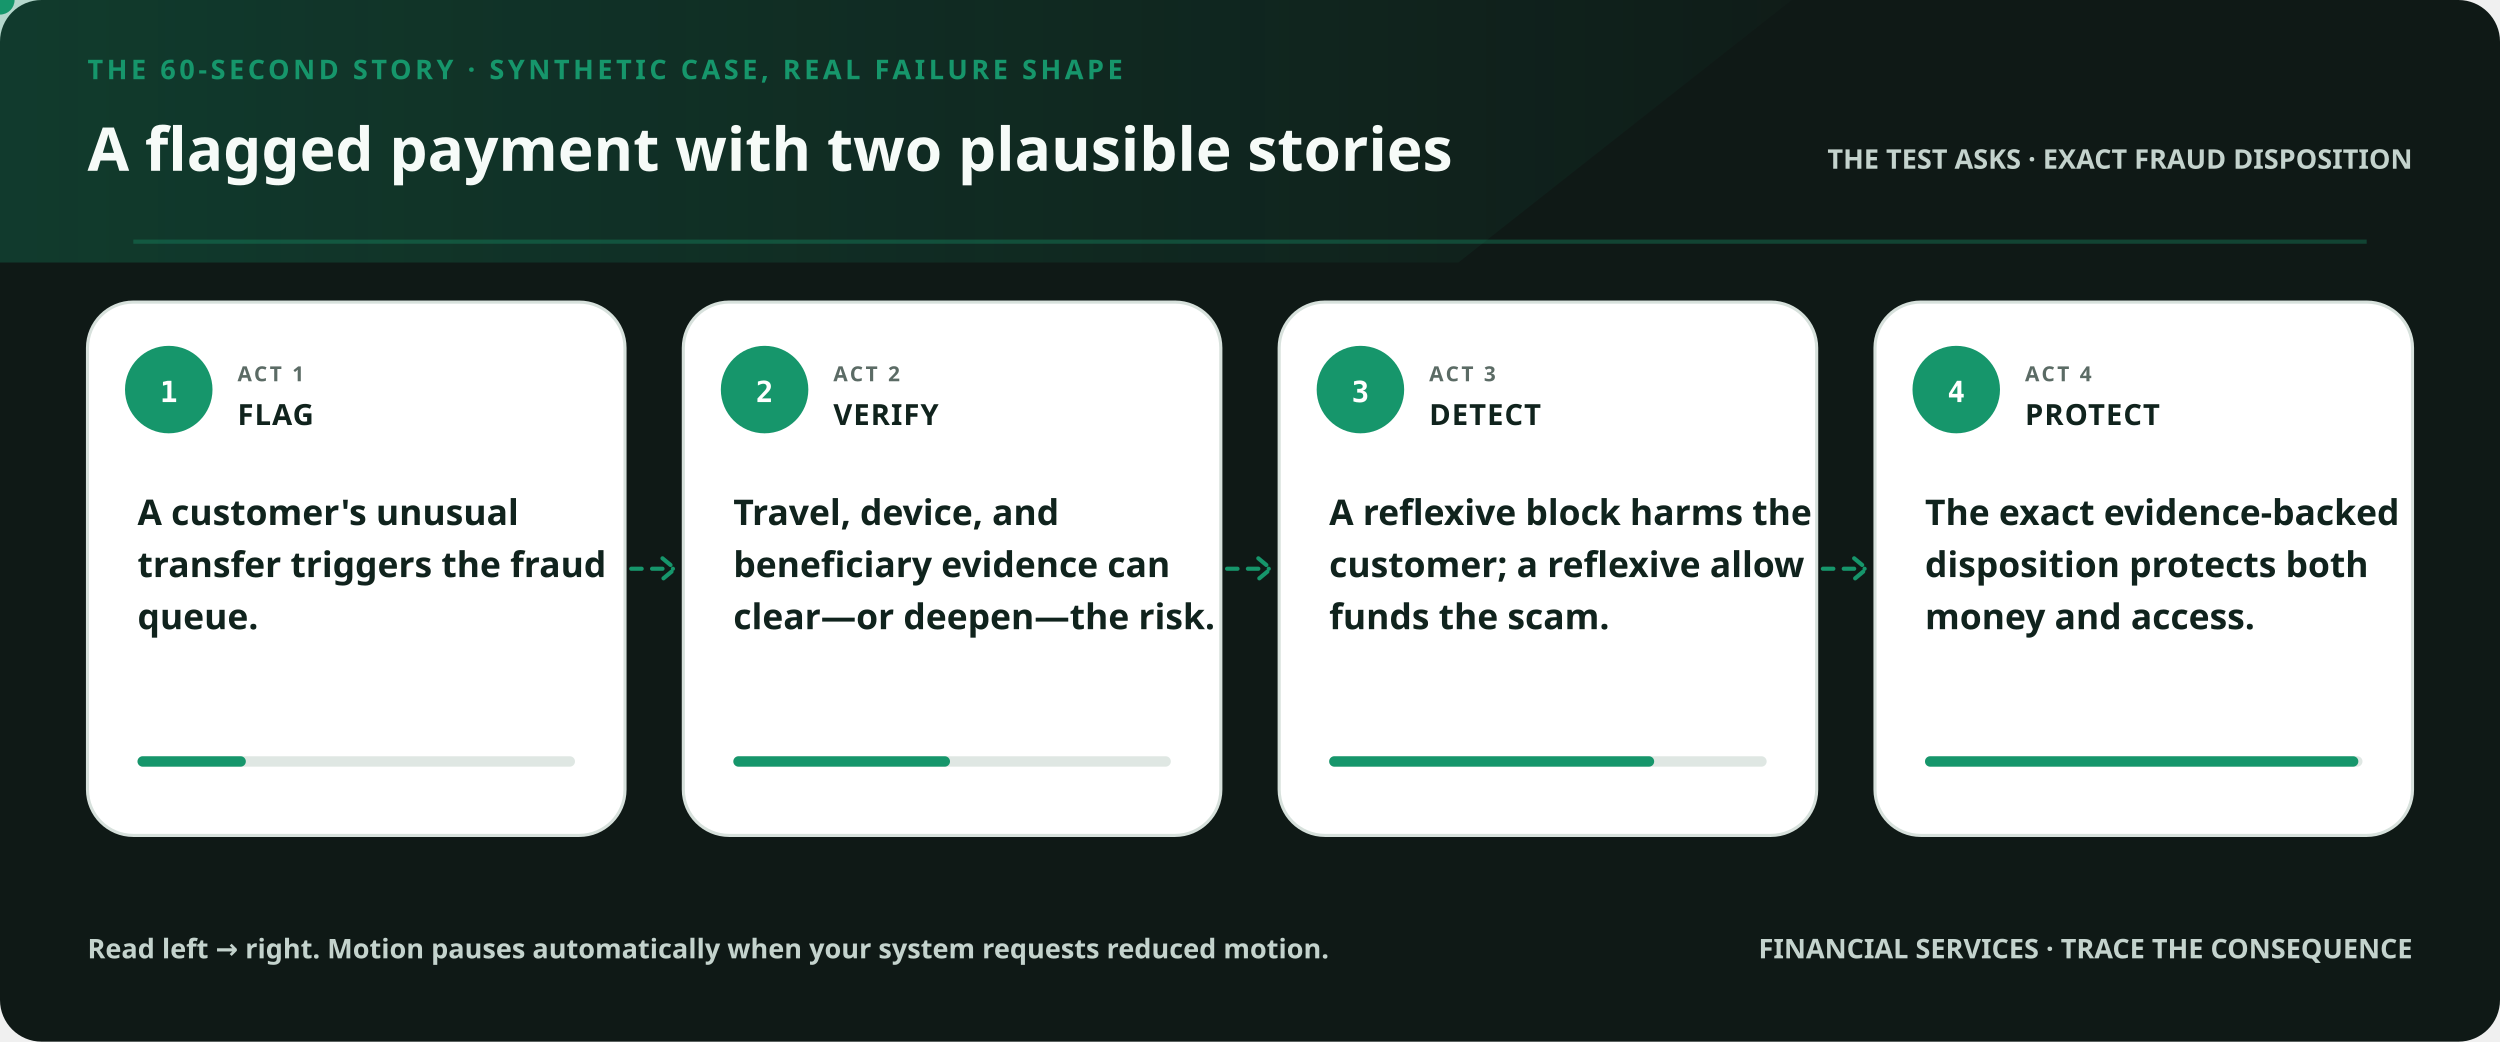
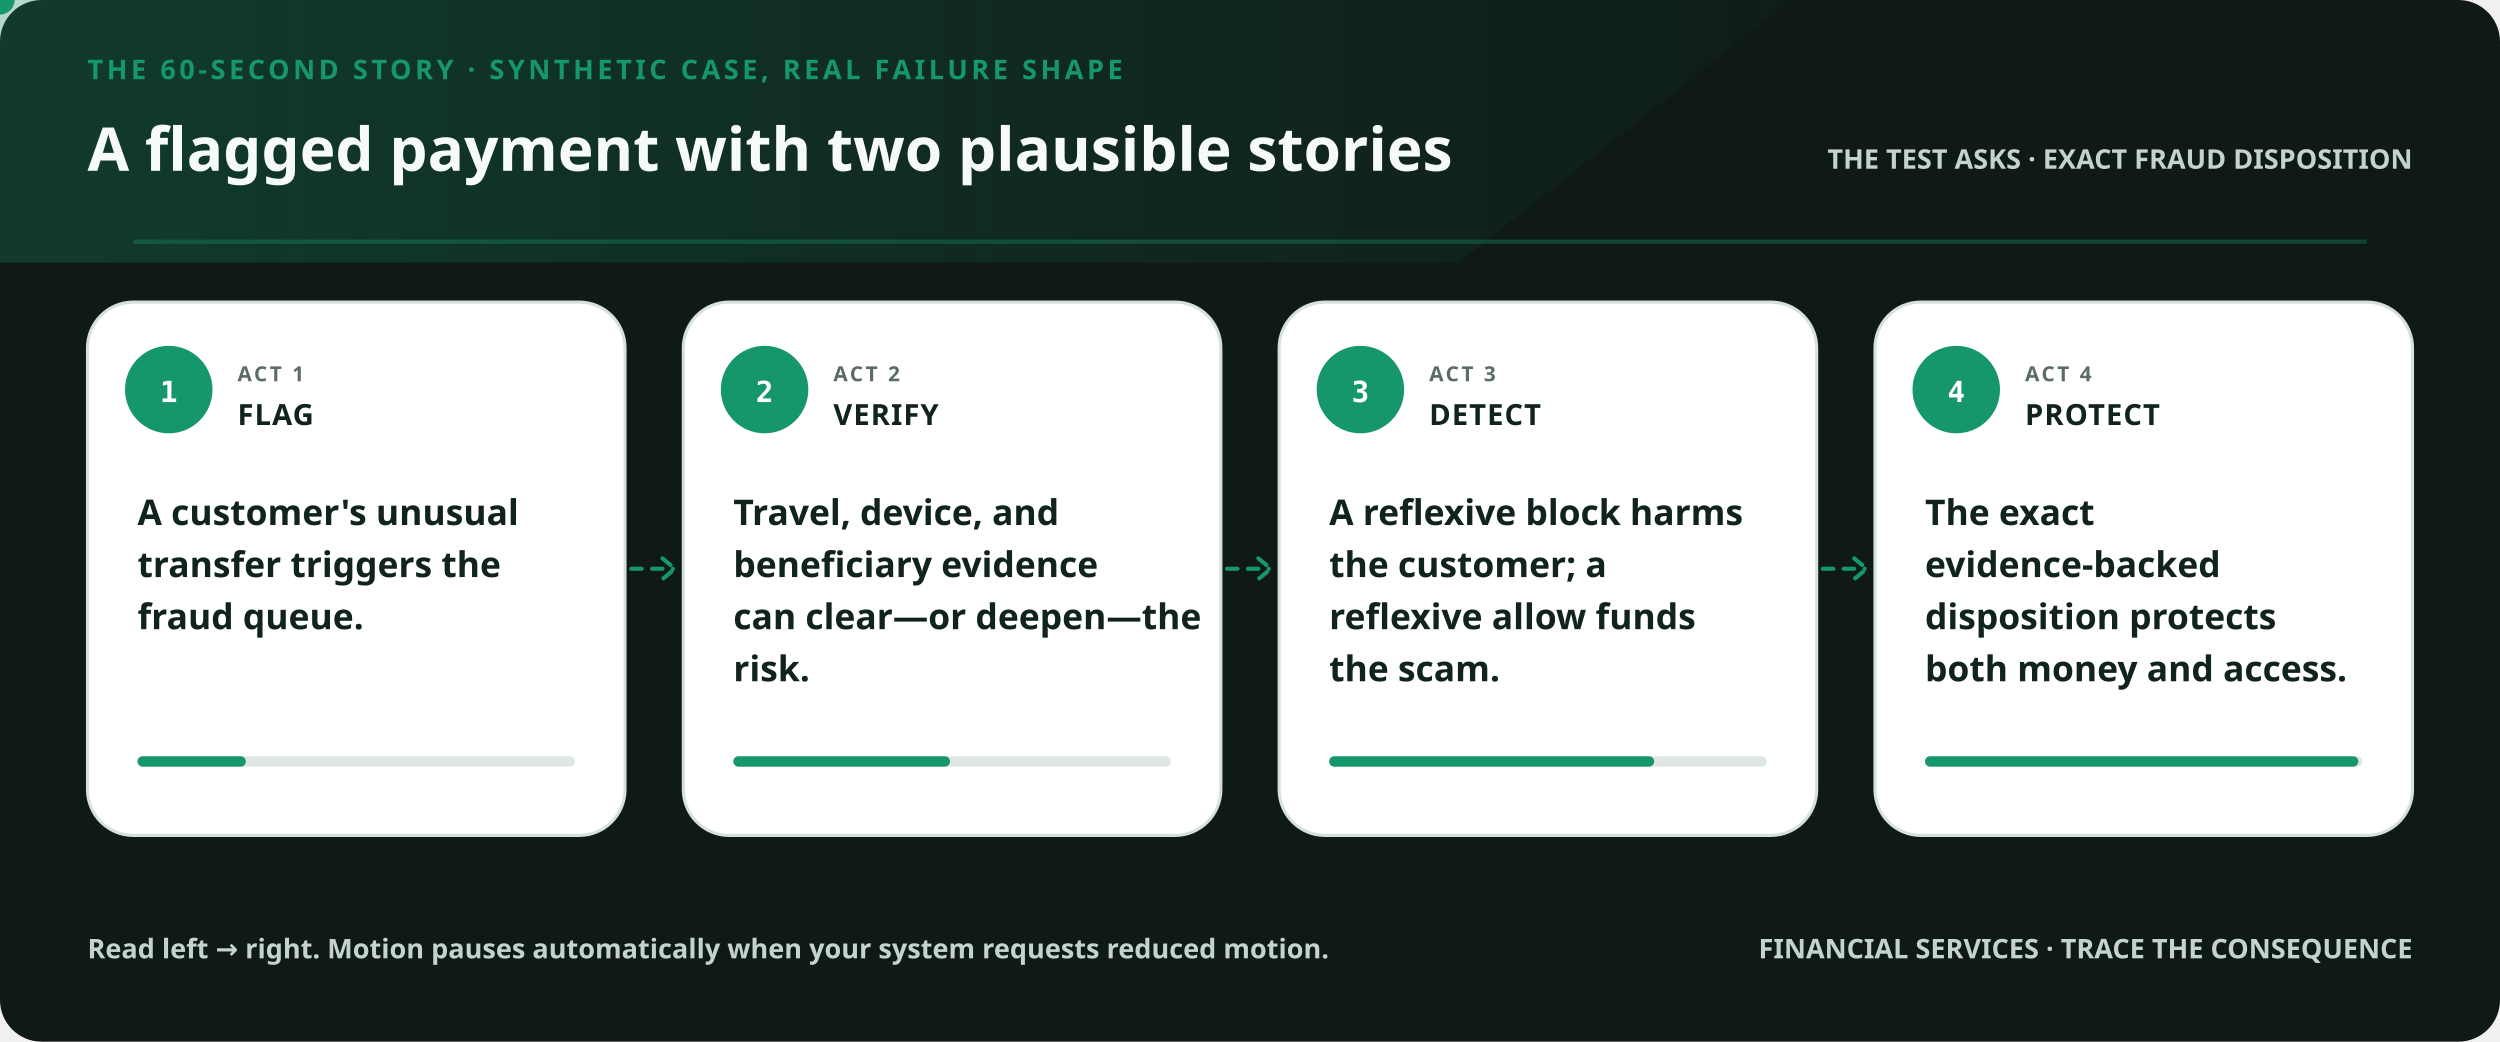
<svg xmlns="http://www.w3.org/2000/svg" viewBox="0 0 1200 500" width="1200" height="500" role="img" aria-labelledby="title desc">
  <style>
    :root { color-scheme:light dark; }
    .surface { fill:#0f1916; } .card { fill:#fff;stroke:#d7e1dc;stroke-width:1.5; }
    .ink { fill:#10231d; } .muted { fill:#5b6b65; } .rail { fill:#dfe7e3; }
    .kicker { font:750 13px system-ui,sans-serif;letter-spacing:1.7px; }
    .title { font:760 29px system-ui,sans-serif;fill:#f6fbf8; } .act { font:750 10px system-ui,sans-serif;letter-spacing:1.2px; }
    .act-number { font:800 14px ui-monospace,SFMono-Regular,monospace;fill:white; }
    .verb { font:780 14px system-ui,sans-serif;letter-spacing:.5px; } .beat { font:620 17px system-ui,sans-serif; }
    .metric { font:650 13px system-ui,sans-serif;fill:#c4d3cd; }
    .connector { fill:none;stroke:#16966b;stroke-width:2;stroke-linecap:round;stroke-linejoin:round;stroke-dasharray:5 5;animation:flow 2s linear infinite; }
    .runner { animation:glow 1.2s ease-in-out infinite alternate; }
    @keyframes flow { to { stroke-dashoffset:-20; } }
    @keyframes glow { to { opacity:.35; } }
    @media (prefers-color-scheme:dark) {
      .surface { fill:#0b1210; } .card { fill:#17231f;stroke:#354840; }
      .ink { fill:#f4faf7; } .muted { fill:#aec0b8; } .rail { fill:#30423b; }
    }
    @media (prefers-reduced-motion:reduce) { .connector { animation:none; } .runner { display:none; } }
  </style>
  <defs>
    <linearGradient id="wash" x1="0" x2="1">
      <stop stop-color="#16966b" stop-opacity=".27" />
      <stop offset="1" stop-color="#16966b" stop-opacity=".03" />
    </linearGradient>
  </defs>
  <rect width="1200" height="500" rx="20" class="surface" />
  <path d="M0 0H860L700 126H0Z" fill="url(#wash)" />
  <text x="42" y="38" class="kicker" fill="#16966b">THE 60-SECOND STORY · SYNTHETIC CASE, REAL FAILURE SHAPE</text>
  <text x="42" y="82" class="title">A flagged payment with two plausible stories</text>
  <text x="1158" y="81" text-anchor="end" class="metric">THE TEST ASKS · EXACT FRAUD DISPOSITION</text>
  <path d="M64 116H1136" stroke="#16966b" stroke-width="2" opacity=".35" />
  <circle class="runner" r="7" fill="#16966b">
    <animateMotion dur="12s" repeatCount="indefinite" path="M64 116H1136" />
  </circle>
  <path d="M303 273H323" class="connector" />
  <path d="M318 268L324 273L318 278" class="connector" />
  <path d="M589 273H609" class="connector" />
  <path d="M604 268L610 273L604 278" class="connector" />
  <path d="M875 273H895" class="connector" />
  <path d="M890 268L896 273L890 278" class="connector" />
  <g transform="translate(42 145)">
    <rect width="258" height="256" rx="22" class="card" />
    <circle cx="39" cy="42" r="21" fill="#16966b" />
    <text x="39" y="48" text-anchor="middle" class="act-number">1</text>
    <text x="72" y="38" class="act muted">ACT 1</text>
    <text x="72" y="59" class="verb ink">FLAG</text>
    <text x="24" y="107" class="beat ink">
      <tspan x="24" dy="0">A customer's unusual</tspan>
-       <tspan x="24" dy="25">transfer triggers the fraud</tspan>
-       <tspan x="24" dy="25">queue.</tspan>
+       <tspan x="24" dy="25">transfer triggers the</tspan>
+       <tspan x="24" dy="25">fraud queue.</tspan>
    </text>
    <rect x="24" y="218" width="210" height="5" rx="2.5" class="rail" />
    <rect x="24" y="218" width="52" height="5" rx="2.5" fill="#16966b" />
  </g>
  <g transform="translate(328 145)">
    <rect width="258" height="256" rx="22" class="card" />
    <circle cx="39" cy="42" r="21" fill="#16966b" />
    <text x="39" y="48" text-anchor="middle" class="act-number">2</text>
    <text x="72" y="38" class="act muted">ACT 2</text>
    <text x="72" y="59" class="verb ink">VERIFY</text>
    <text x="24" y="107" class="beat ink">
      <tspan x="24" dy="0">Travel, device, and</tspan>
-       <tspan x="24" dy="25">beneficiary evidence can</tspan>
-       <tspan x="24" dy="25">clear—or deepen—the risk.</tspan>
+       <tspan x="24" dy="25">beneficiary evidence</tspan>
+       <tspan x="24" dy="25">can clear—or deepen—the</tspan>
+       <tspan x="24" dy="25">risk.</tspan>
    </text>
    <rect x="24" y="218" width="210" height="5" rx="2.5" class="rail" />
    <rect x="24" y="218" width="104" height="5" rx="2.5" fill="#16966b" />
  </g>
  <g transform="translate(614 145)">
    <rect width="258" height="256" rx="22" class="card" />
    <circle cx="39" cy="42" r="21" fill="#16966b" />
    <text x="39" y="48" text-anchor="middle" class="act-number">3</text>
    <text x="72" y="38" class="act muted">ACT 3</text>
    <text x="72" y="59" class="verb ink">DETECT</text>
    <text x="24" y="107" class="beat ink">
-       <tspan x="24" dy="0">A reflexive block harms the</tspan>
-       <tspan x="24" dy="25">customer; a reflexive allow</tspan>
-       <tspan x="24" dy="25">funds the scam.</tspan>
+       <tspan x="24" dy="0">A reflexive block harms</tspan>
+       <tspan x="24" dy="25">the customer; a</tspan>
+       <tspan x="24" dy="25">reflexive allow funds</tspan>
+       <tspan x="24" dy="25">the scam.</tspan>
    </text>
    <rect x="24" y="218" width="210" height="5" rx="2.5" class="rail" />
    <rect x="24" y="218" width="156" height="5" rx="2.5" fill="#16966b" />
  </g>
  <g transform="translate(900 145)">
    <rect width="258" height="256" rx="22" class="card" />
    <circle cx="39" cy="42" r="21" fill="#16966b" />
    <text x="39" y="48" text-anchor="middle" class="act-number">4</text>
    <text x="72" y="38" class="act muted">ACT 4</text>
    <text x="72" y="59" class="verb ink">PROTECT</text>
    <text x="24" y="107" class="beat ink">
-       <tspan x="24" dy="0">The exact evidence-backed</tspan>
-       <tspan x="24" dy="25">disposition protects both</tspan>
-       <tspan x="24" dy="25">money and access.</tspan>
+       <tspan x="24" dy="0">The exact</tspan>
+       <tspan x="24" dy="25">evidence-backed</tspan>
+       <tspan x="24" dy="25">disposition protects</tspan>
+       <tspan x="24" dy="25">both money and access.</tspan>
    </text>
    <rect x="24" y="218" width="210" height="5" rx="2.5" class="rail" />
    <rect x="24" y="218" width="208" height="5" rx="2.5" fill="#16966b" />
  </g>
  <text x="42" y="460" class="metric">Read left → right. Motion pauses automatically when your system requests reduced motion.</text>
  <text x="1158" y="460" text-anchor="end" class="metric">FINANCIAL SERVICES · TRACE THE CONSEQUENCE</text>
</svg>
